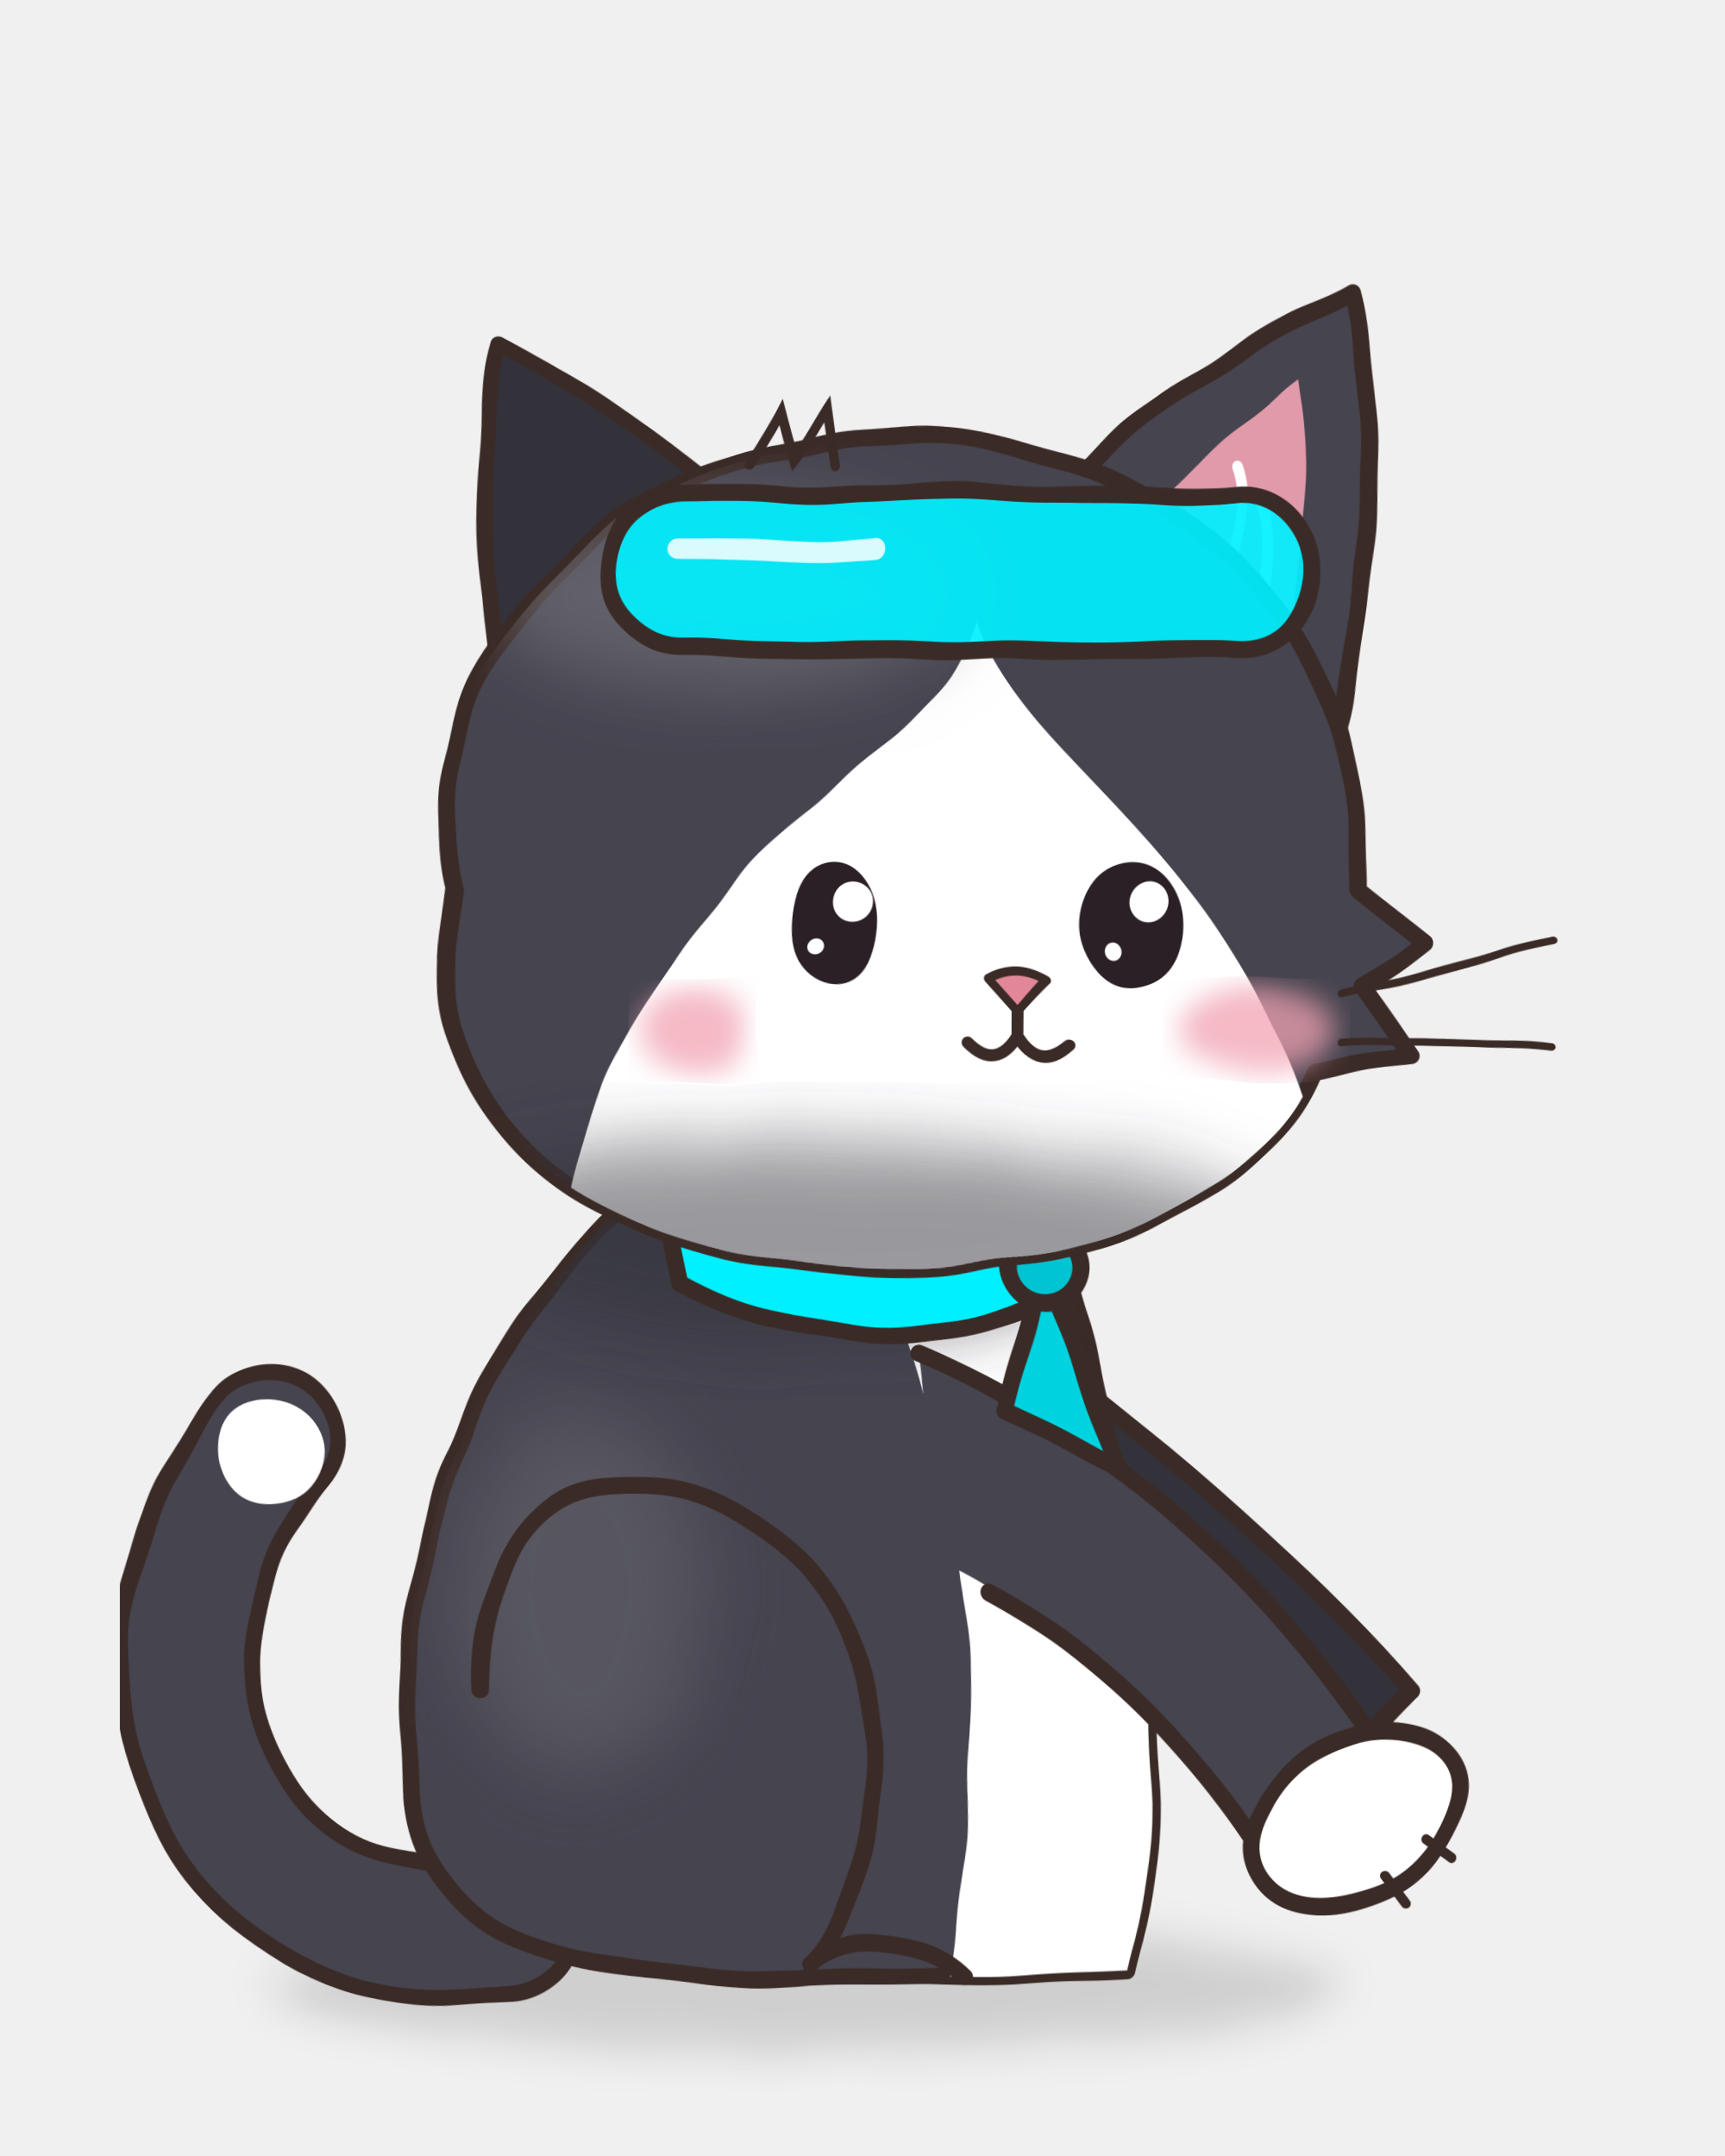
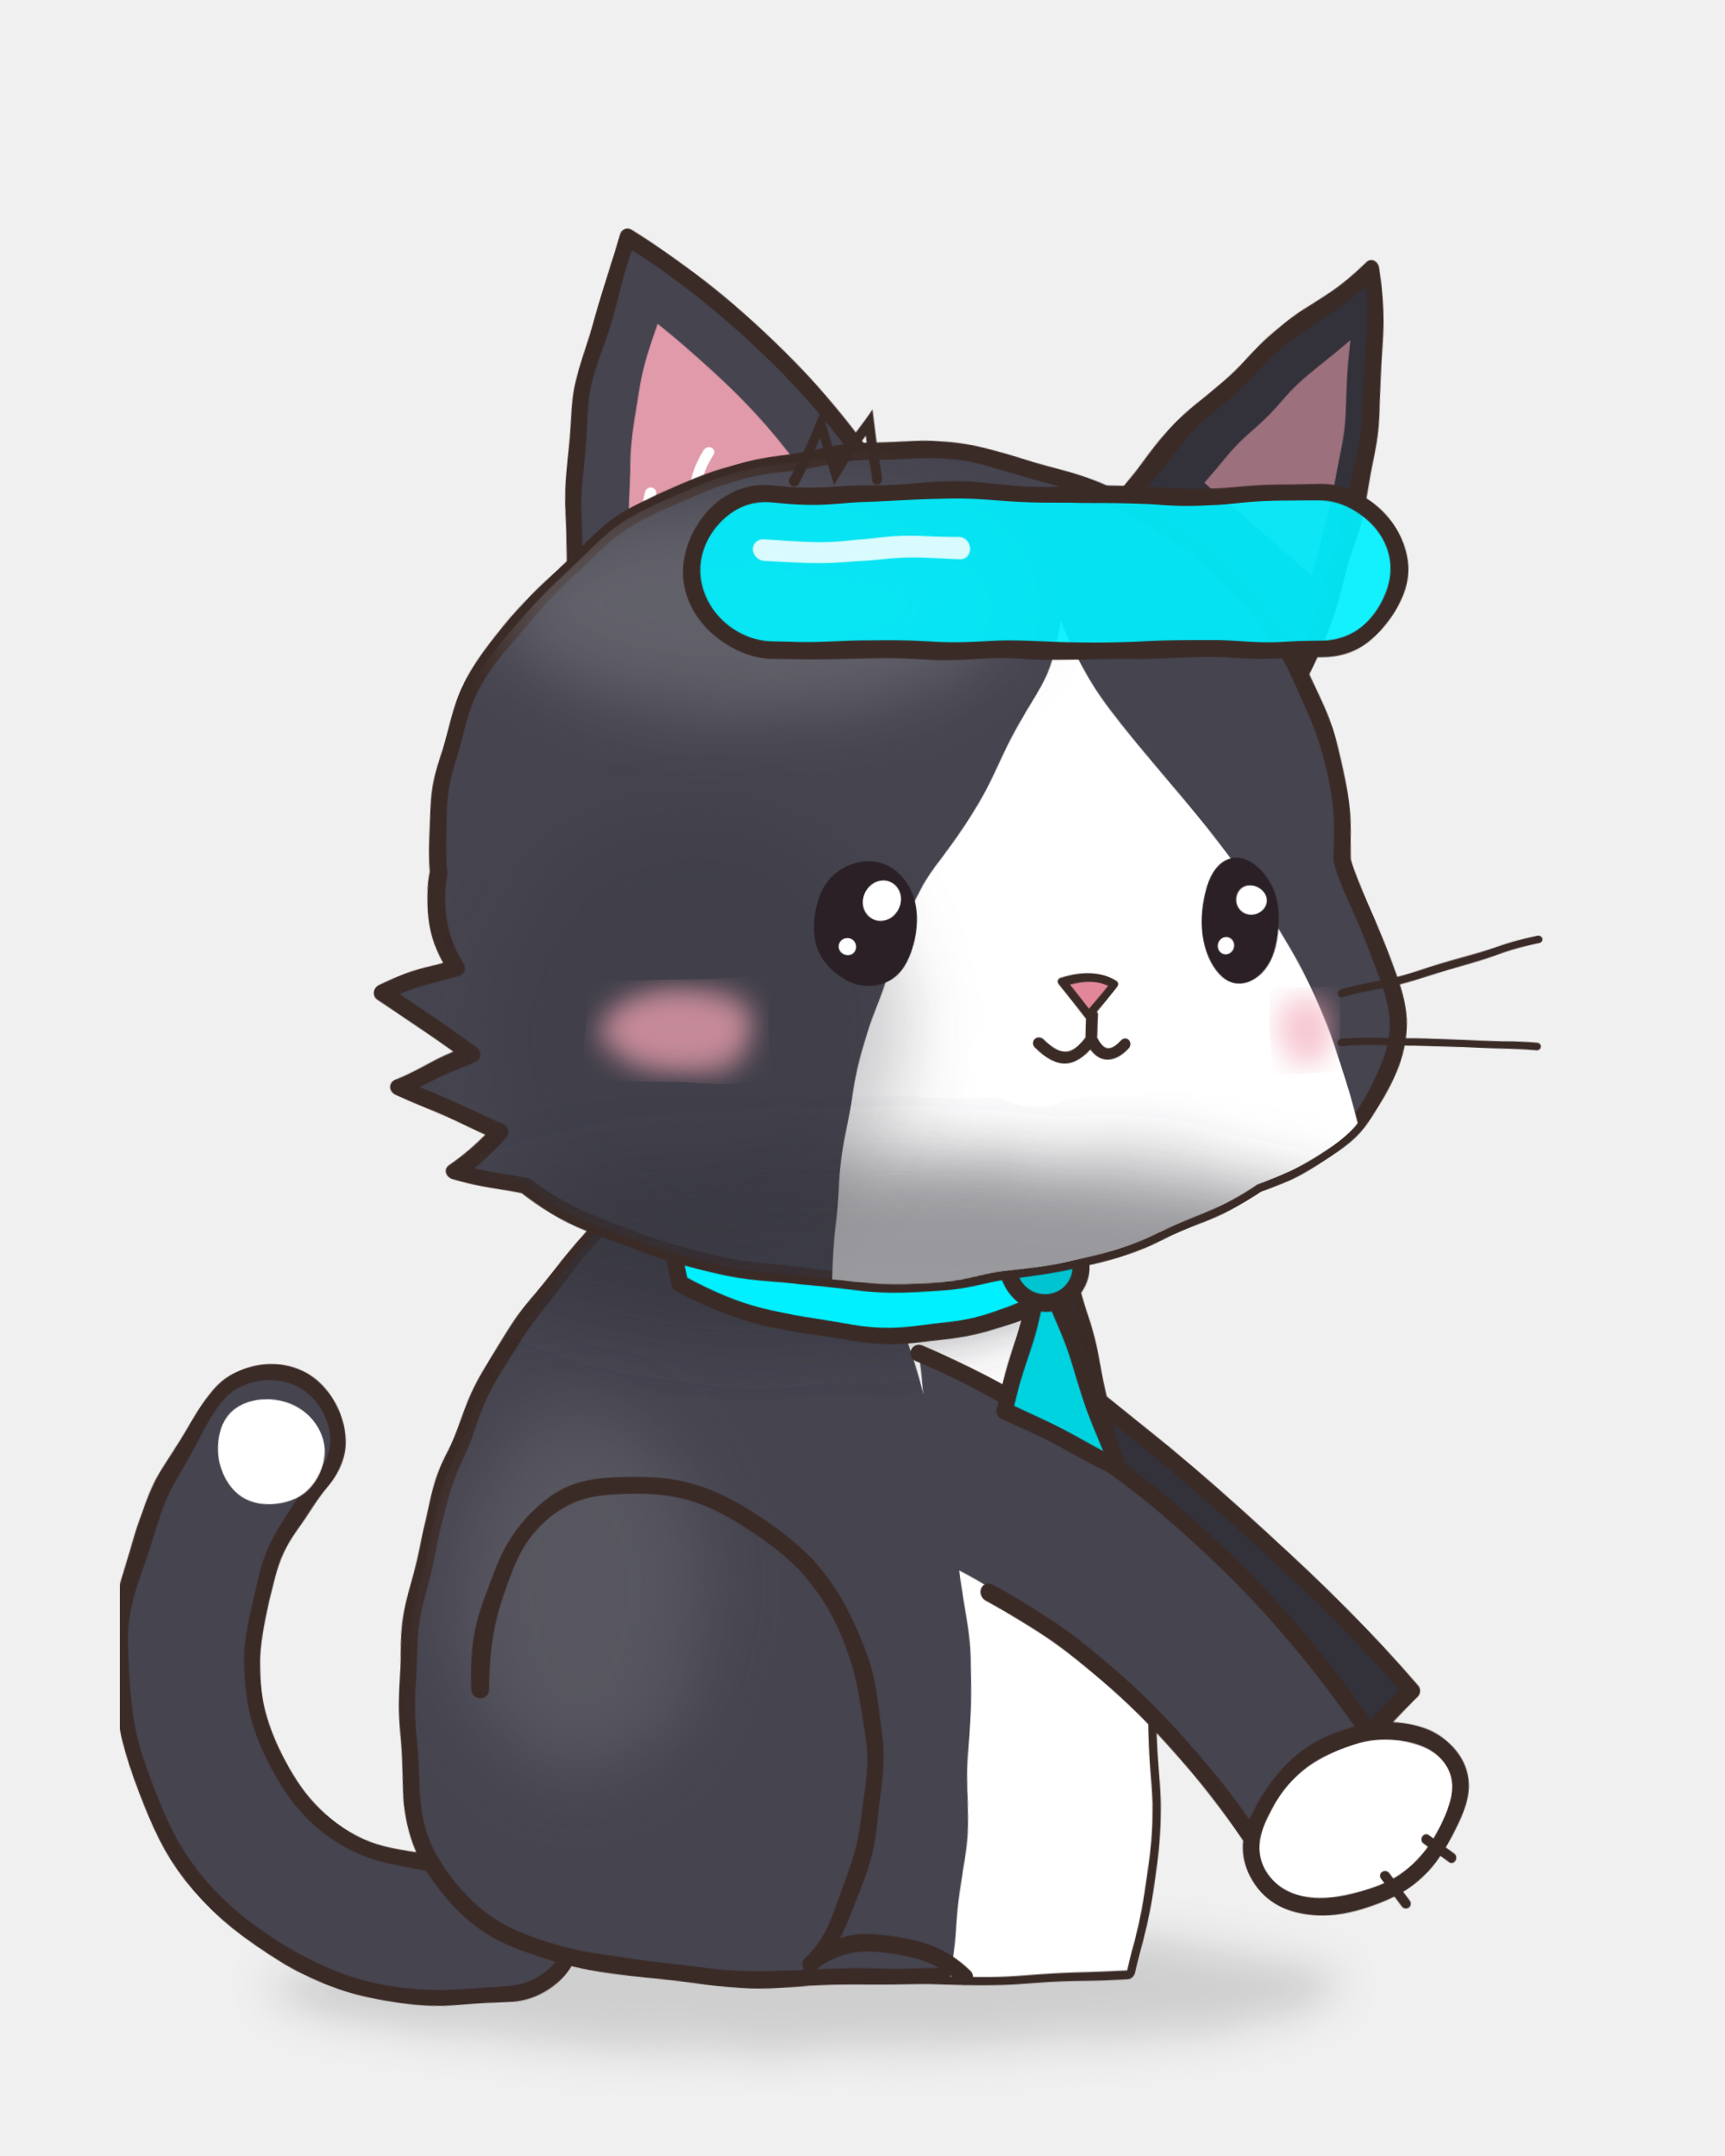
<svg xmlns="http://www.w3.org/2000/svg" viewBox="-104 -252 208 260">
  <defs>
    <filter id="ink" x="-5%" y="-5%" width="110%" height="110%">
      <feTurbulence type="fractalNoise" baseFrequency=".05" numOctaves="2" seed="3" result="n" />
      <feDisplacementMap in="SourceGraphic" in2="n" scale="2.2" />
    </filter>
    <filter id="pencil">
      <feTurbulence type="fractalNoise" baseFrequency="1.1 .35" numOctaves="2" seed="5" />
      <feColorMatrix values="0 0 0 0 .25  0 0 0 0 .2  0 0 0 0 .18  0 0 0 .22 -.02" />
      <feComposite in2="SourceGraphic" operator="in" />
    </filter>
    <filter id="blur1">
      <feGaussianBlur stdDeviation="1" />
    </filter>
    <filter id="blur2">
      <feGaussianBlur stdDeviation="2" />
    </filter>
    <filter id="blur3" x="-30%" y="-30%" width="160%" height="160%">
      <feGaussianBlur stdDeviation="3" />
    </filter>
    <filter id="blur4" x="-30%" y="-30%" width="160%" height="160%">
      <feGaussianBlur stdDeviation="5" />
    </filter>
  </defs>
  <g transform="translate(0 -150) scale(.85) translate(-120 -94)">
    <defs>
      <clipPath id="hscyberpunkblackcalm">
-         <path d="M62 100 C56 62 88 36 126 36 C164 36 192 62 190 100 L200 108 L191 114 L198 124 L184 126 C174 146 150 154 124 154 C98 154 74 146 64 126 C60 118 60 108 62 100 Z" />
+         <path d="M60 98 C58 60 90 38 124 38 C160 38 188 60 188 96 C190 104 196 112 196 120 C196 130 188 138 176 142 C164 150 144 156 124 156 C102 156 82 150 72 142 L62 140 L68 134 L54 128 L64 123 L52 115 L62 111 C59 106 59 102 60 98 Z" />
      </clipPath>
      <clipPath id="bscyberpunkblackcalm">
        <path d="M100 138 C68 150 52 194 56 228 C58 250 80 256 112 254 L158 254 C164 232 160 196 150 158 Z" />
      </clipPath>
    </defs>
    <g filter="url(#ink)">
      <ellipse cx="112" cy="256" rx="76" ry="9" fill="#000" opacity=".14" filter="url(#blur3)" />
      <path d="M70 248 C22 252 14 204 36 178" stroke="#3b2b27" stroke-width="21" fill="none" stroke-linecap="round" />
      <path d="M70 248 C22 252 14 204 36 178" stroke="#45444f" stroke-width="16.5" fill="none" stroke-linecap="round" />
      <circle cx="36" cy="180" r="7.5" fill="#ffffff" />
      <path d="M150 170 C168 184 186 200 198 214 L186 226 C174 214 158 200 146 192 Z" stroke="#3b2b27" stroke-width="2.4" stroke-linejoin="round" stroke-linecap="round" fill="#33323a" />
      <path d="M100 138 C68 150 52 194 56 228 C58 250 80 256 112 254 L158 254 C164 232 160 196 150 158 Z" stroke="#3b2b27" stroke-width="2.4" stroke-linejoin="round" stroke-linecap="round" fill="#45444f" />
      <g clip-path="url(#bscyberpunkblackcalm)">
        <path d="M126 140 C150 150 166 200 160 254 L132 254 C140 210 132 170 118 146Z" fill="#ffffff" />
        <ellipse cx="110" cy="150" rx="44" ry="14" fill="#33323a" opacity=".6" filter="url(#blur4)" />
        <ellipse cx="80" cy="200" rx="18" ry="26" fill="#797880" opacity=".35" filter="url(#blur4)" />
      </g>
      <path d="M66 214 C64 182 92 176 112 196 C126 212 124 240 112 252" fill="none" stroke="#3b2b27" stroke-width="2.4" stroke-linejoin="round" stroke-linecap="round" />
      <path d="M112 252 C116 248 128 248 134 254" fill="none" stroke="#3b2b27" stroke-width="2.4" stroke-linejoin="round" stroke-linecap="round" />
      <path d="M128 166 C152 176 176 196 192 220 L176 236 C164 218 148 204 132 196 Z" fill="#45444f" />
      <path d="M128 166 C152 176 176 196 192 220" fill="none" stroke="#3b2b27" stroke-width="2.4" stroke-linejoin="round" stroke-linecap="round" />
      <path d="M176 236 C164 218 150 206 138 200" fill="none" stroke="#3b2b27" stroke-width="2.4" stroke-linejoin="round" stroke-linecap="round" />
      <ellipse cx="190" cy="232" rx="16" ry="11" stroke="#3b2b27" stroke-width="2.4" stroke-linejoin="round" stroke-linecap="round" fill="#ffffff" transform="rotate(-30 190 232)" />
      <path d="M194 240 l3 4 M200 235 l4 3" stroke="#3b2b27" stroke-width="1.4" fill="none" stroke-linecap="round" />
      <path d="M92 144 Q122 160 150 148 L148 158 Q120 170 94 156 Z" stroke="#3b2b27" stroke-width="2.4" stroke-linejoin="round" stroke-linecap="round" fill="#00f0ff" />
      <path d="M146 154 L156 182 L140 174 Z" stroke="#3b2b27" stroke-width="2.4" stroke-linejoin="round" stroke-linecap="round" fill="#00d3e0" />
      <circle cx="146" cy="154" r="5" stroke="#3b2b27" stroke-width="2.4" stroke-linejoin="round" stroke-linecap="round" fill="#00c4d1" />
-       <g transform="translate(12 6) scale(.9) translate(6 4)">
-         <path d="M60 82 C54 58 52 34 57 15 C76 25 92 37 103 49 Z" stroke="#3b2b27" stroke-width="2.4" stroke-linejoin="round" stroke-linecap="round" fill="#33323a" />
+       <path d="M154 48 C166 34 180 20 192 12 C194 32 190 52 182 70 Z" stroke="#3b2b27" stroke-width="2.4" stroke-linejoin="round" stroke-linecap="round" fill="#33323a" />
+       <path d="M168 42 C176 34 184 27 189 22 C189 34 187 46 184 56 Z" fill="#f2a3b3" opacity=".55" />
+       <path d="M80 72 C77 50 79 28 87 8 C103 18 117 32 126 48 Z" stroke="#3b2b27" stroke-width="2.4" stroke-linejoin="round" stroke-linecap="round" fill="#45444f" />
+       <path d="M88 62 C86 46 87 32 91 20 C101 28 109 36 116 48 Z" fill="#f2a3b3" opacity=".9" />
+       <path d="M96 54 q-1 -10 2 -16 M102 56 q0 -9 4 -13 M91 56 q-2 -8 -1 -12" stroke="#fff" stroke-width="1.6" fill="none" stroke-linecap="round" />
+       <path d="M60 98 C58 60 90 38 124 38 C160 38 188 60 188 96 C190 104 196 112 196 120 C196 130 188 138 176 142 C164 150 144 156 124 156 C102 156 82 150 72 142 L62 140 L68 134 L54 128 L64 123 L52 115 L62 111 C59 106 59 102 60 98 Z" stroke="#3b2b27" stroke-width="2.4" stroke-linejoin="round" stroke-linecap="round" fill="#45444f" />
+       <g clip-path="url(#hscyberpunkblackcalm)">
+         <path d="M148.031 62 C156.031 86 192.031 98 194.031 162 L116.031 162 C114.031 104 142.031 88 148.031 62 Z" fill="#ffffff" />
+         <ellipse cx="104" cy="60" rx="36" ry="15" fill="#797880" opacity=".55" filter="url(#blur4)" />
+         <ellipse cx="96" cy="120" rx="30" ry="30" fill="#33323a" opacity=".25" filter="url(#blur4)" />
+         <ellipse cx="124" cy="152" rx="70" ry="14" fill="#33323a" opacity=".5" filter="url(#blur4)" />
      </g>
-       <g transform="translate(6 0)">
-         <path d="M 180 82 C 186 58 188 34 183 15 C 164 25 148 37 137 49 Z" stroke="#3b2b27" stroke-width="2.4" stroke-linejoin="round" stroke-linecap="round" fill="#45444f" />
-         <path d="M 173 72 C 177 54 178 40 176 28 C 165 36 156 44 148 52 Z" fill="#f2a3b3" opacity=".9" />
-         <path d="M166 56 q3 -10 1 -16 M171 58 q2 -9 -1 -14" stroke="#fff" stroke-width="1.6" fill="none" stroke-linecap="round" />
-       </g>
-       <path d="M62 100 C56 62 88 36 126 36 C164 36 192 62 190 100 L200 108 L191 114 L198 124 L184 126 C174 146 150 154 124 154 C98 154 74 146 64 126 C60 118 60 108 62 100 Z" stroke="#3b2b27" stroke-width="2.4" stroke-linejoin="round" stroke-linecap="round" fill="#45444f" />
-       <g clip-path="url(#hscyberpunkblackcalm)">
-         <path d="M136 62 C144 86 184 98 188 160 L76 160 C80 98 128 86 136 62 Z" fill="#ffffff" />
-         <ellipse cx="100" cy="58" rx="34" ry="14" fill="#797880" opacity=".55" filter="url(#blur4)" />
-         <ellipse cx="110" cy="150" rx="70" ry="14" fill="#33323a" opacity=".5" filter="url(#blur4)" />
-       </g>
-       <path d="M104 40 l4 -8 l2 7 l5 -7 l1 8" stroke="#3b2b27" stroke-width="1.4" fill="none" stroke-linecap="round" />
-       <ellipse cx="116" cy="105" rx="6.232" ry="8.74" fill="#2a2026" />
-       <circle cx="118.66" cy="101.96" r="2.888" fill="#fff" />
-       <circle cx="113.507" cy="108.42" r="1.216" fill="#fff" />
-       <ellipse cx="158" cy="105" rx="7.6" ry="8.74" fill="#2a2026" />
-       <circle cx="160.66" cy="101.96" r="2.888" fill="#fff" />
-       <circle cx="154.96" cy="108.42" r="1.216" fill="#fff" />
-       <ellipse cx="96" cy="120" rx="7.7" ry="6" fill="#f2a3b3" opacity=".75" filter="url(#blur2)" />
-       <ellipse cx="176" cy="120" rx="11" ry="6" fill="#f2a3b3" opacity=".75" filter="url(#blur2)" />
-       <path d="M138 113 Q142 111 146 113 L142 117.5 Z" fill="#e2879a" stroke="#3b2b27" stroke-width="1.2" stroke-linejoin="round" />
-       <path d="M142 117.5 v3 M135 122 Q139 126 142 121 Q145 126 149 122" stroke="#3b2b27" fill="none" stroke-linecap="round" stroke-linejoin="round" stroke-width="1.7" />
-       <path d="M188 115 q16 -3.2 30 -7.6" stroke="#3b2b27" stroke-width="1.1" fill="none" stroke-linecap="round" />
-       <path d="M188 122 q16 -0.4 30 0.8" stroke="#3b2b27" stroke-width="1.1" fill="none" stroke-linecap="round" />
-       <g transform="translate(14 0)">
+       <path d="M110 42 l4 -8 l2 7 l5 -7 l1 8" stroke="#3b2b27" stroke-width="1.4" fill="none" stroke-linecap="round" />
+       <ellipse cx="120.65" cy="105" rx="7.6" ry="8.74" fill="#2a2026" />
+       <circle cx="122.93" cy="101.96" r="2.888" fill="#fff" />
+       <circle cx="117.99" cy="108.42" r="1.216" fill="#fff" />
+       <ellipse cx="173.737" cy="105" rx="5.5" ry="8.74" fill="#2a2026" />
+       <circle cx="175.387" cy="101.96" r="2.09" fill="#fff" />
+       <circle cx="171.812" cy="108.42" r="1.216" fill="#fff" />
+       <ellipse cx="93.954" cy="120" rx="11" ry="6" fill="#f2a3b3" opacity=".75" filter="url(#blur2)" />
+       <ellipse cx="182.868" cy="120" rx="4" ry="5" fill="#f2a3b3" opacity=".6" filter="url(#blur2)" />
+       <ellipse cx="144.031" cy="124" rx="9" ry="6.5" fill="#ffffff" opacity=".9" />
+       <ellipse cx="158.031" cy="124" rx="6" ry="6" fill="#ffffff" opacity=".9" />
+       <path d="M148.031 113 Q152.031 111 155.031 113 L151.531 117.5 Z" fill="#e2879a" stroke="#3b2b27" stroke-width="1.2" stroke-linejoin="round" />
+       <path d="M152.031 117.5 v3 M145.031 122 Q149.031 126 152.031 121 Q154.031 125 157.031 122" stroke="#3b2b27" fill="none" stroke-linecap="round" stroke-linejoin="round" stroke-width="1.7" />
+       <path d="M188 115 q14 -3.2 28 -7.6" stroke="#3b2b27" stroke-width="1.1" fill="none" stroke-linecap="round" />
+       <path d="M188 122 q14 -0.4 28 0.8" stroke="#3b2b27" stroke-width="1.1" fill="none" stroke-linecap="round" />
+       <g transform="translate(26 0)">
        <rect x="70" y="44" width="100" height="22" rx="11" stroke="#3b2b27" stroke-width="2.4" stroke-linejoin="round" stroke-linecap="round" fill="#00f0ff" fill-opacity=".92" />
        <path d="M80 52 H108" stroke="#fff" stroke-width="3" stroke-linecap="round" opacity=".85" />
      </g>
    </g>
  </g>
</svg>
